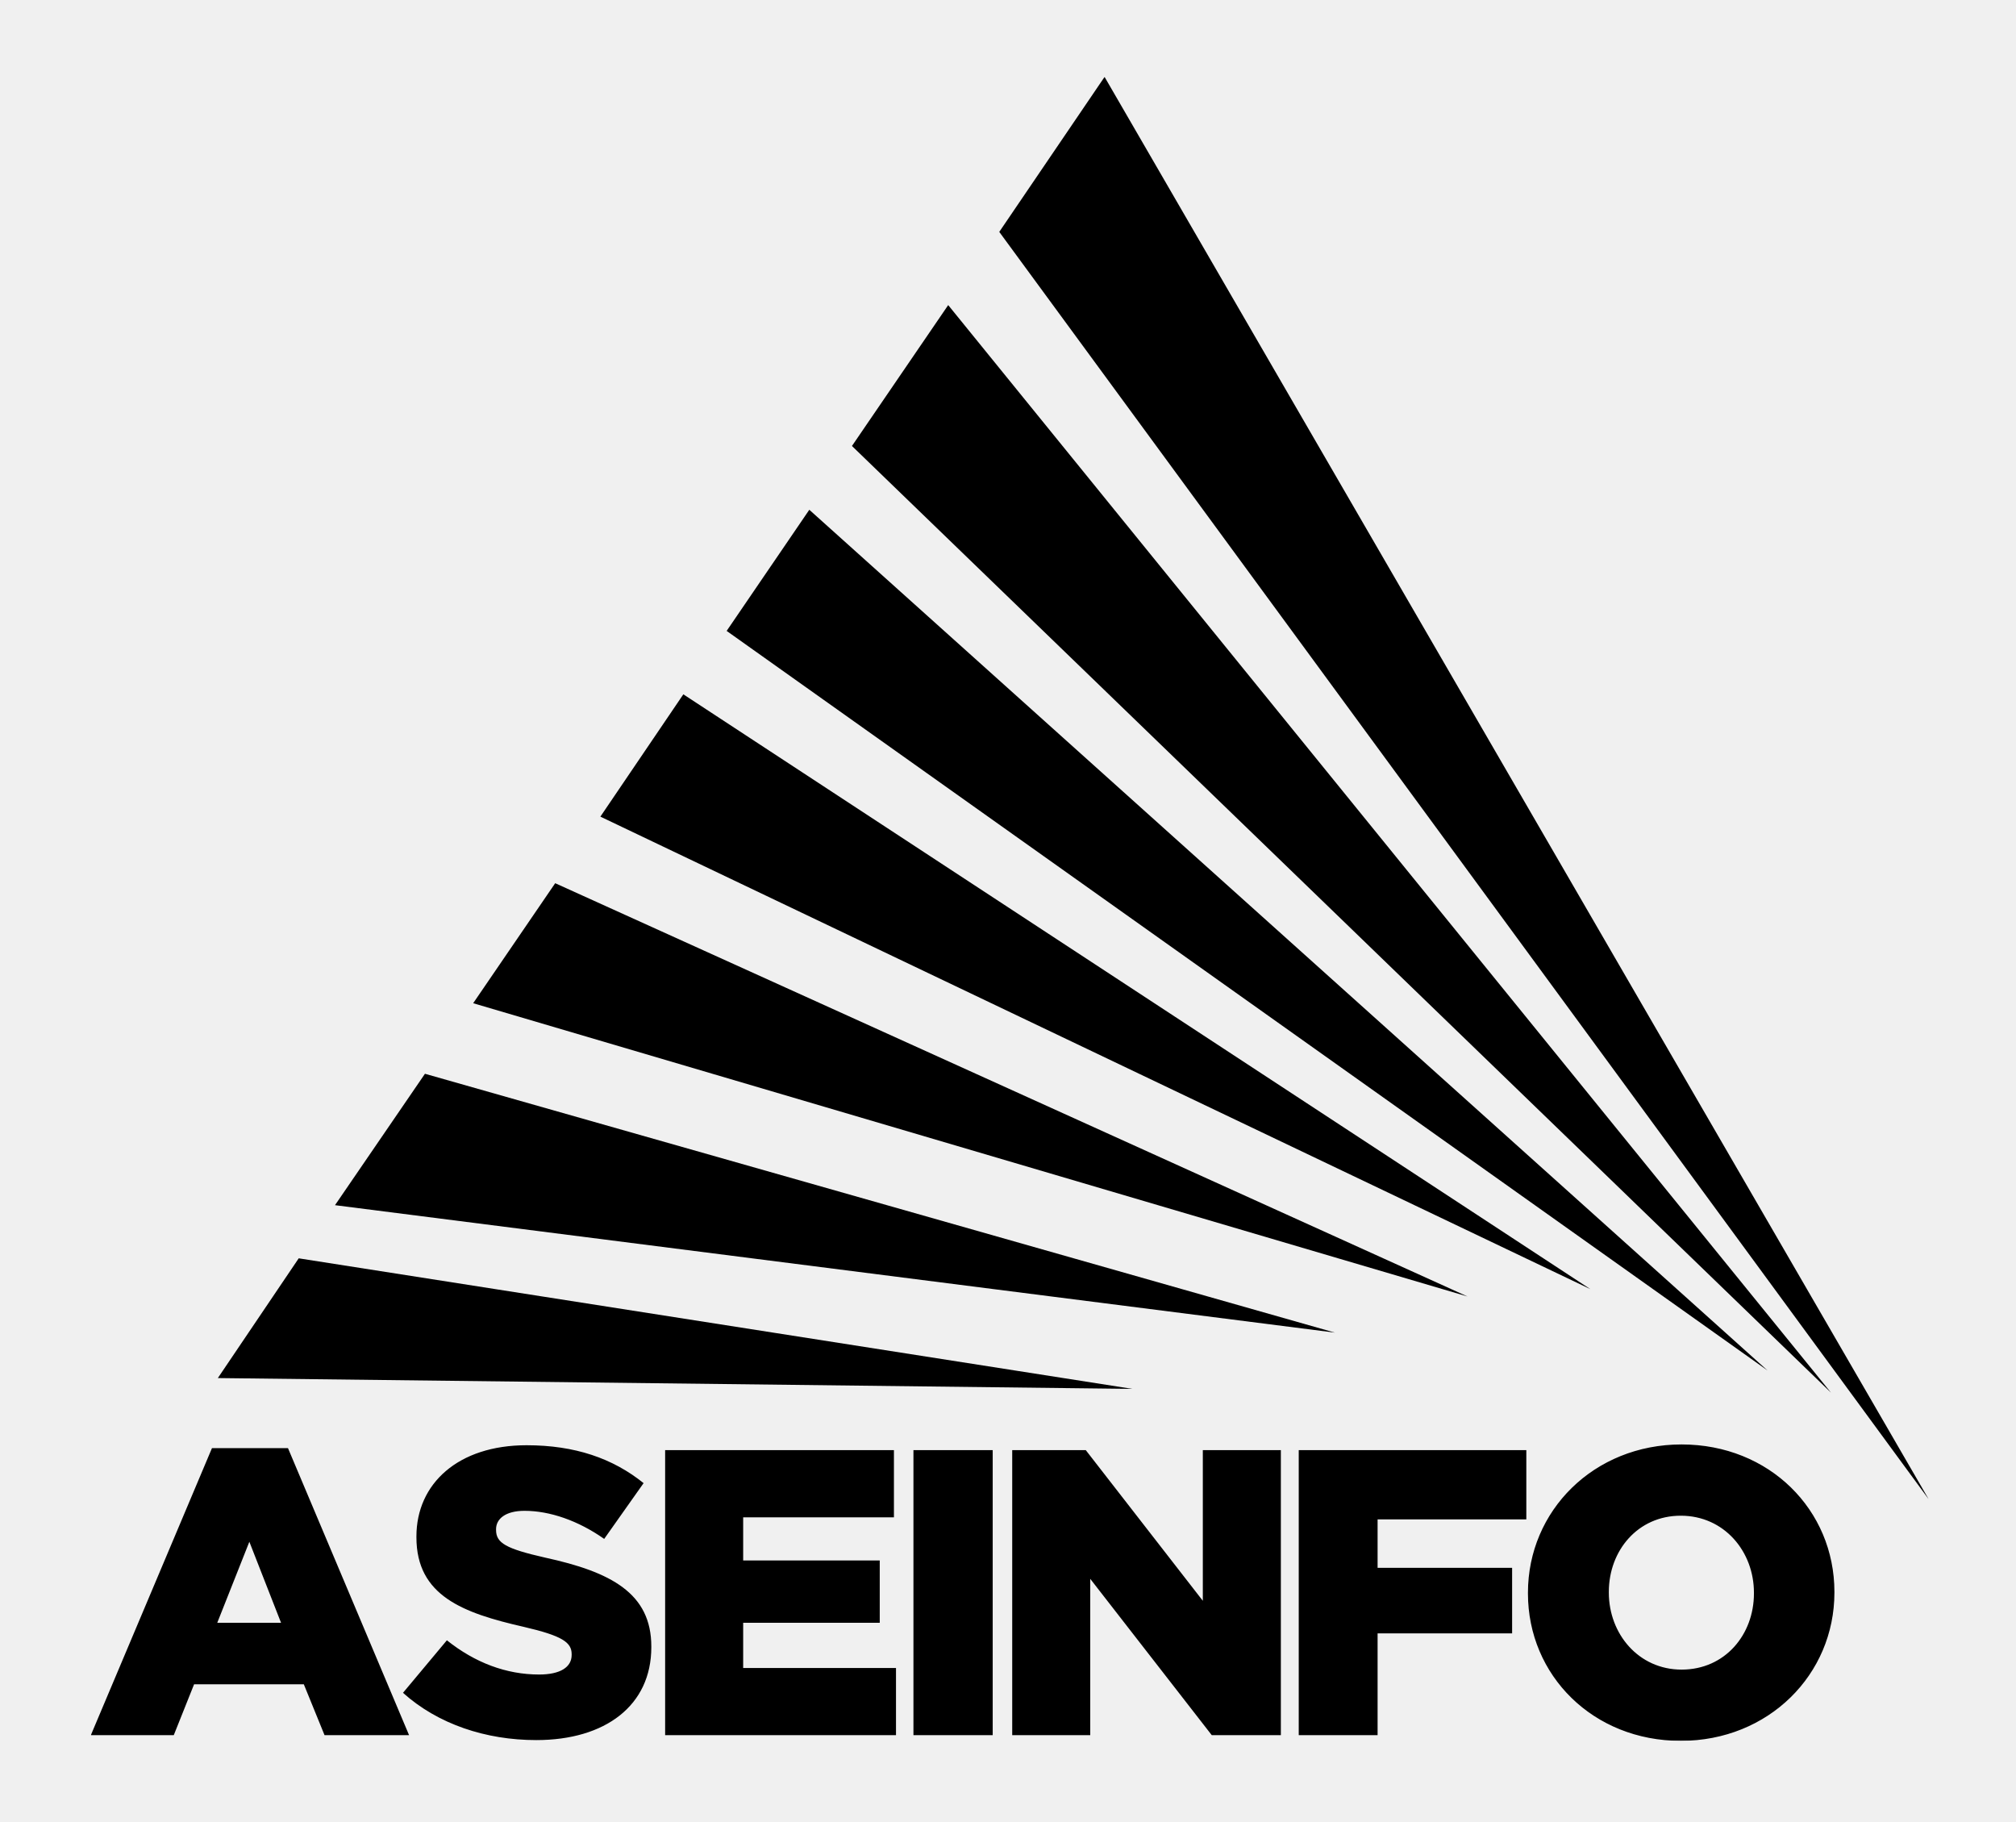
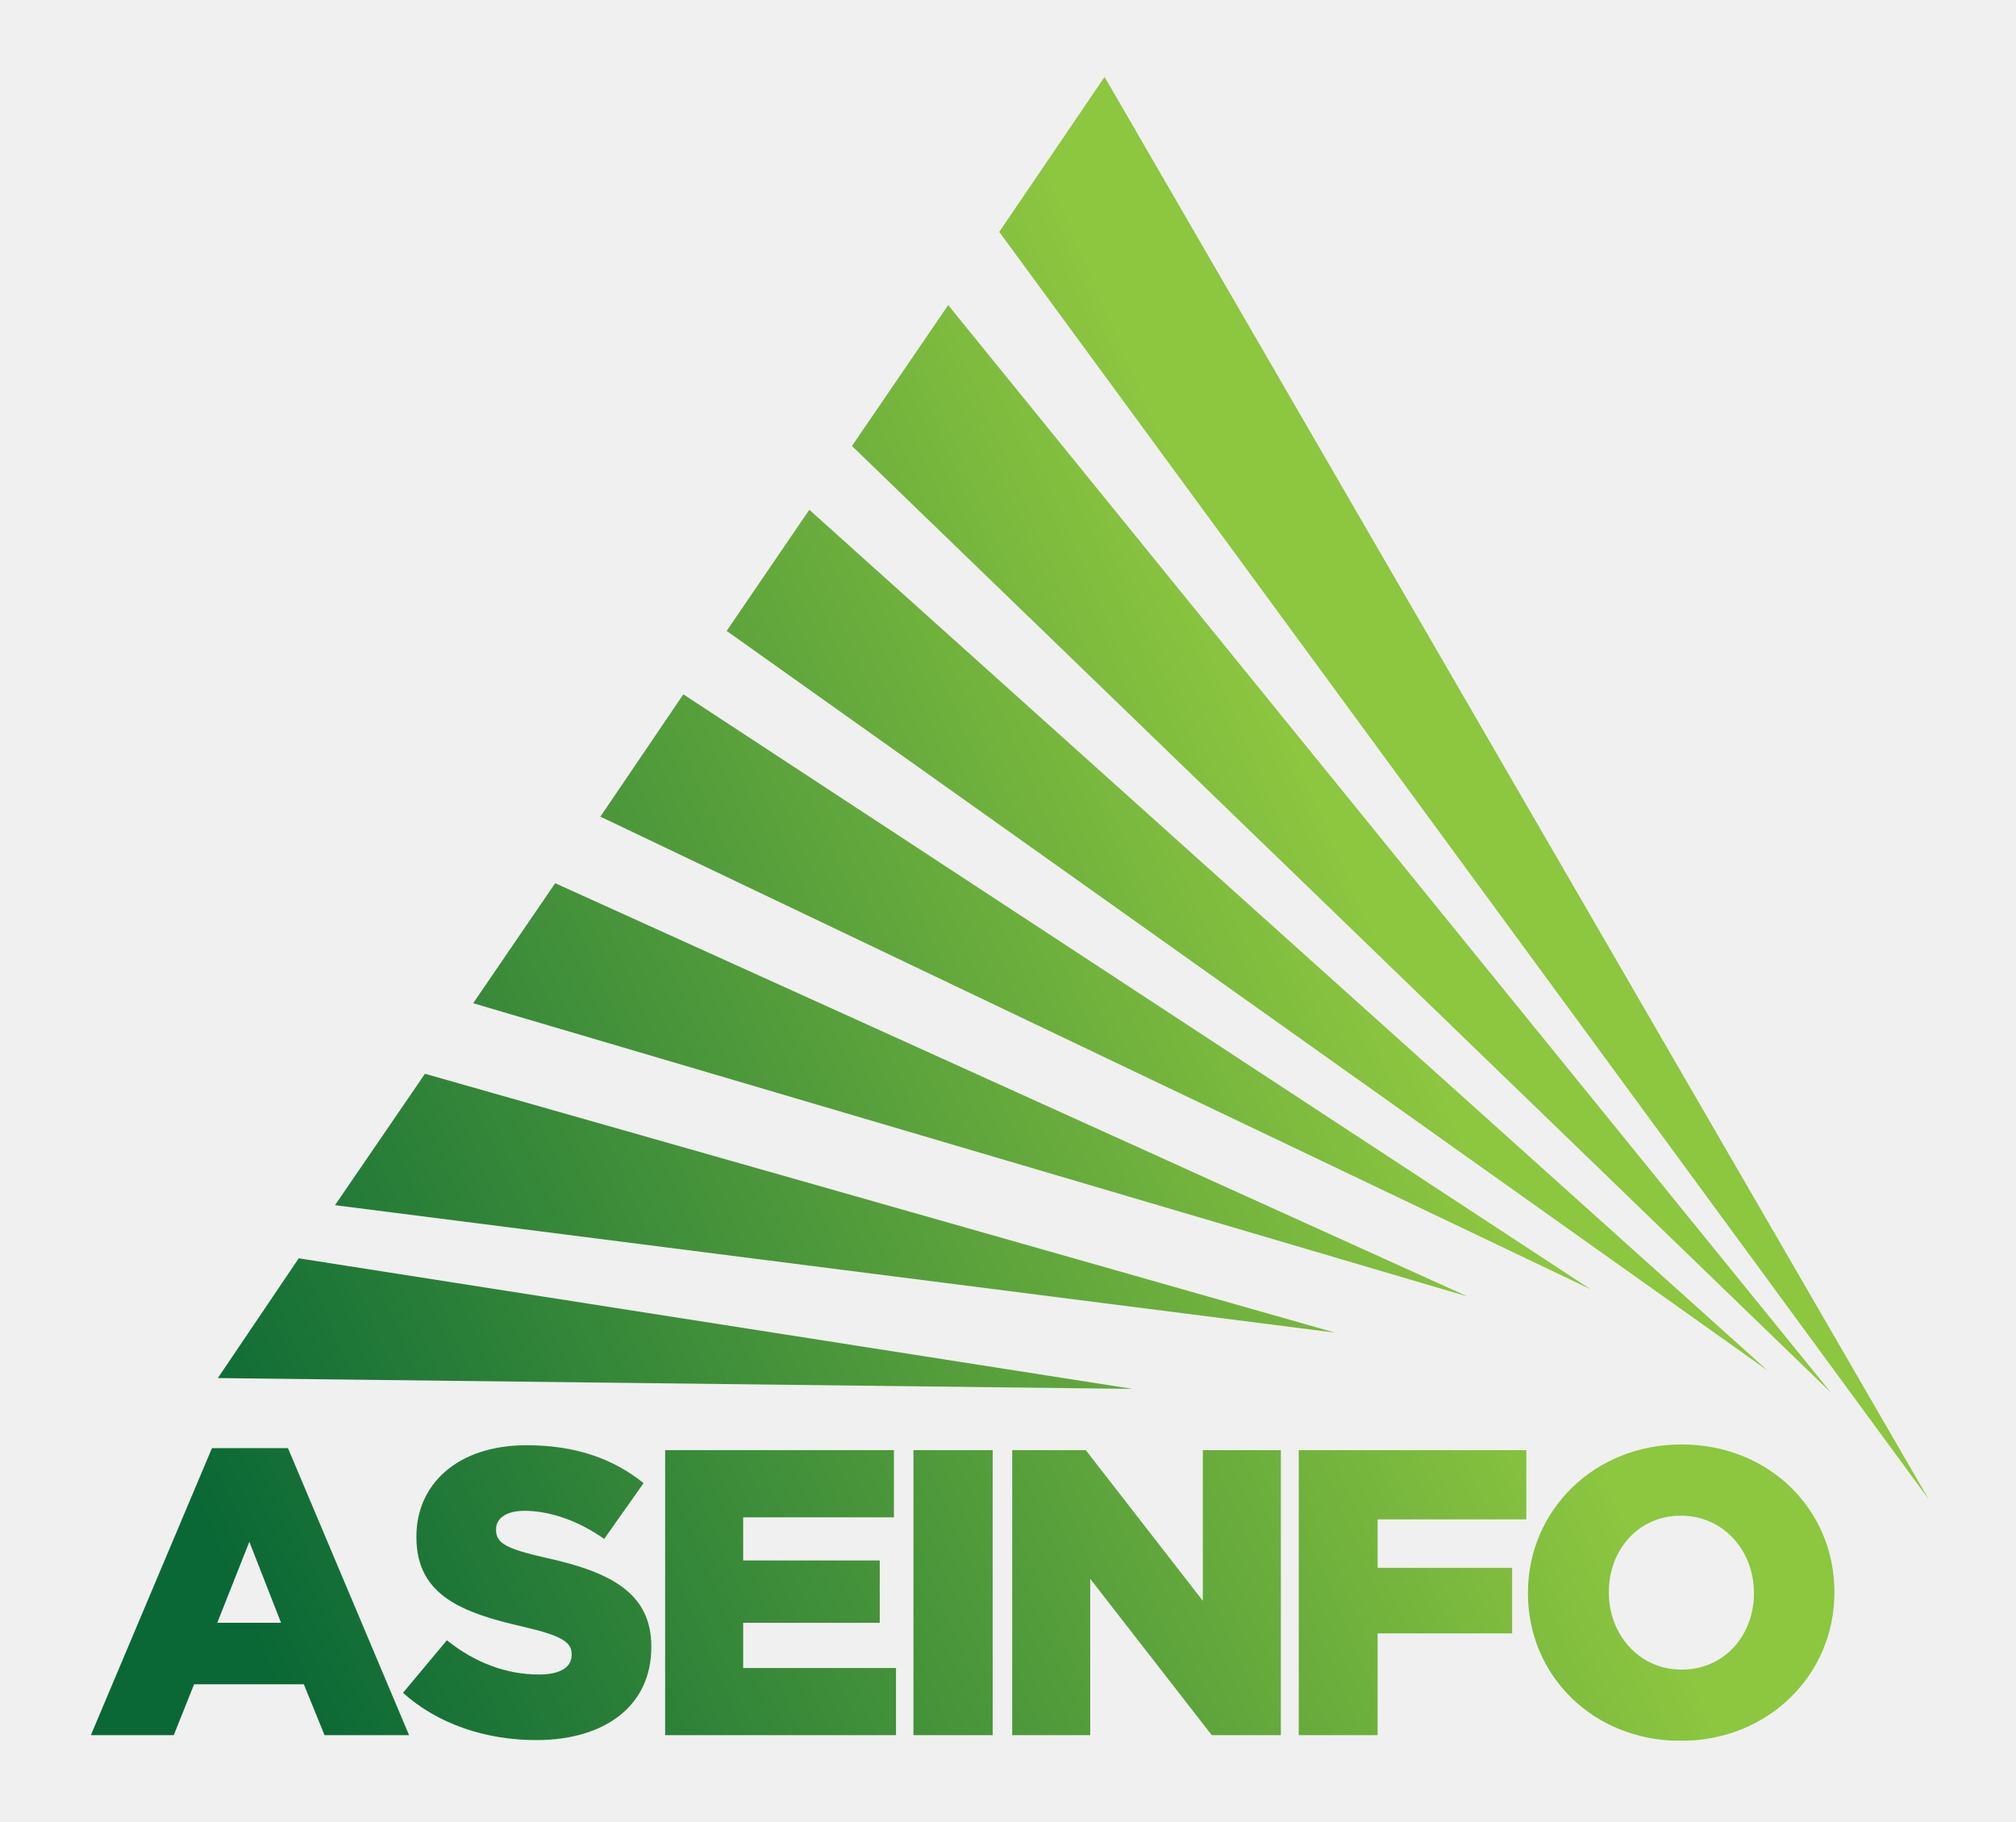
<svg xmlns="http://www.w3.org/2000/svg" xmlns:xlink="http://www.w3.org/1999/xlink" width="124" height="112" viewBox="0 0 124 112">
  <defs>
-     <path id="2p2djzhb3a" d="M0 0L113.04 0 113.04 102.326 0 102.326z" />
+     <linearGradient id="5ogtw9jl3b" x1="3.792%" x2="71.83%" y1="82.166%" y2="55.854%">
+       <stop offset="0%" stop-color="#0A6836" />
+       <stop offset="100%" stop-color="#8DC63F" />
+     </linearGradient>
+     <path id="660r9h59pa" d="M0 0L113.04 0 113.04 102.326 0 102.326z" />
  </defs>
  <g fill="none" fill-rule="evenodd">
    <g>
      <g>
-         <g transform="translate(-75 -67) translate(75 67) translate(5.588 4.73)">
-           <mask id="s344gx7a7b" fill="#fff">
-             <use xlink:href="#2p2djzhb3a" />
-           </mask>
-           <path fill="currentColor" d="M102.293 93.263v-.05c0-2.53-1.825-4.733-4.5-4.733-2.65 0-4.425 2.153-4.425 4.682v.05c0 2.53 1.825 4.733 4.476 4.733 2.674 0 4.449-2.154 4.449-4.682zm-13.9 0v-.05c0-5.034 4.05-9.115 9.45-9.115 5.4 0 9.4 4.03 9.4 9.064v.05c0 5.034-4.05 9.114-9.45 9.114-5.4 0-9.4-4.03-9.4-9.063zm-14.098-8.816h13.998v4.258h-9.148v2.98h8.274v4.03h-8.274v6.26h-4.85V84.448zm-17.624 0h4.524l7.2 9.266v-9.266h4.8v17.529h-4.25l-7.475-9.614v9.614h-4.799v-17.53zm-6.075 17.529h4.875v-17.53h-4.875v17.53zm-15.273-17.53h14.073v4.134h-9.273v2.653h8.4v3.832h-8.4v2.78h9.4v4.13h-14.2V84.448zM19.199 99.372l2.7-3.23c1.725 1.377 3.649 2.105 5.674 2.105 1.3 0 2-.451 2-1.202v-.05c0-.726-.575-1.128-2.95-1.68-3.725-.85-6.598-1.901-6.598-5.508v-.05c0-3.255 2.574-5.61 6.773-5.61 2.976 0 5.301.803 7.2 2.33l-2.424 3.43c-1.6-1.127-3.35-1.727-4.9-1.727-1.176 0-1.75.5-1.75 1.127v.05c0 .801.599 1.152 3.024 1.702 4.025.877 6.525 2.18 6.525 5.46v.05c0 3.58-2.824 5.71-7.075 5.71-3.1 0-6.05-.977-8.199-2.907zm-7.5-4.306l-1.95-4.983-1.974 4.983H11.7zm-4.25-10.742h4.676l7.449 17.653h-5.2l-1.275-3.13H6.35l-1.25 3.13H0l7.45-17.653zm36.742-57.705l-5.084 7.45 64.02 45.479-58.936-52.929zM12.785 72.653l-4.974 7.363 56.259.666-51.285-8.03zm7.765-11.35l-5.533 8.081 61.503 7.837-55.97-15.918zm8.011-11.719l-5.045 7.38L84.679 75 28.561 49.584zm7.882-11.616L31.34 45.49l60.896 29.059-55.792-36.58zm16.291-23.936l-5.92 8.664 60.217 58.216-54.297-66.88zm60.306 73.434L55.875 9.53 62.352 0l50.688 87.466z" mask="url(#s344gx7a7b)" />
+         <g>
+           <g transform="translate(-632 -393) translate(507 327) translate(125 66) translate(5.588 4.73)">
+             <mask id="dk2rba8gdc" fill="#fff">
+               <use xlink:href="#660r9h59pa" />
+             </mask>
+             <path fill="url(#5ogtw9jl3b)" d="M102.293 93.263v-.05c0-2.53-1.825-4.733-4.5-4.733-2.65 0-4.425 2.153-4.425 4.682v.05c0 2.53 1.825 4.733 4.476 4.733 2.674 0 4.449-2.154 4.449-4.682zm-13.9 0v-.05c0-5.034 4.05-9.115 9.45-9.115 5.4 0 9.4 4.03 9.4 9.064v.05c0 5.034-4.05 9.114-9.45 9.114-5.4 0-9.4-4.03-9.4-9.063zm-14.098-8.816h13.998v4.258h-9.148v2.98h8.274v4.03h-8.274v6.26h-4.85V84.448zm-17.624 0h4.524l7.2 9.266v-9.266h4.8v17.529h-4.25l-7.475-9.614v9.614h-4.799v-17.53zm-6.075 17.529h4.875v-17.53h-4.875v17.53zm-15.273-17.53h14.073v4.134h-9.273v2.653h8.4v3.832h-8.4v2.78h9.4v4.13h-14.2V84.448zM19.199 99.372l2.7-3.23c1.725 1.377 3.649 2.105 5.674 2.105 1.3 0 2-.451 2-1.202v-.05c0-.726-.575-1.128-2.95-1.68-3.725-.85-6.598-1.901-6.598-5.508v-.05c0-3.255 2.574-5.61 6.773-5.61 2.976 0 5.301.803 7.2 2.33l-2.424 3.43c-1.6-1.127-3.35-1.727-4.9-1.727-1.176 0-1.75.5-1.75 1.127v.05c0 .801.599 1.152 3.024 1.702 4.025.877 6.525 2.18 6.525 5.46v.05c0 3.58-2.824 5.71-7.075 5.71-3.1 0-6.05-.977-8.199-2.907zm-7.5-4.306l-1.95-4.983-1.974 4.983H11.7zm-4.25-10.742h4.676l7.449 17.653h-5.2l-1.275-3.13H6.35l-1.25 3.13H0l7.45-17.653zm36.742-57.705l-5.084 7.45 64.02 45.479-58.936-52.929zM12.785 72.653l-4.974 7.363 56.259.666-51.285-8.03zm7.765-11.35l-5.533 8.081 61.503 7.837-55.97-15.918zm8.011-11.719l-5.045 7.38L84.679 75 28.561 49.584zm7.882-11.616L31.34 45.49l60.896 29.059-55.792-36.58zm16.291-23.936l-5.92 8.664 60.217 58.216-54.297-66.88zm60.306 73.434L55.875 9.53 62.352 0l50.688 87.466z" mask="url(#dk2rba8gdc)" />
+           </g>
        </g>
      </g>
    </g>
  </g>
</svg>
